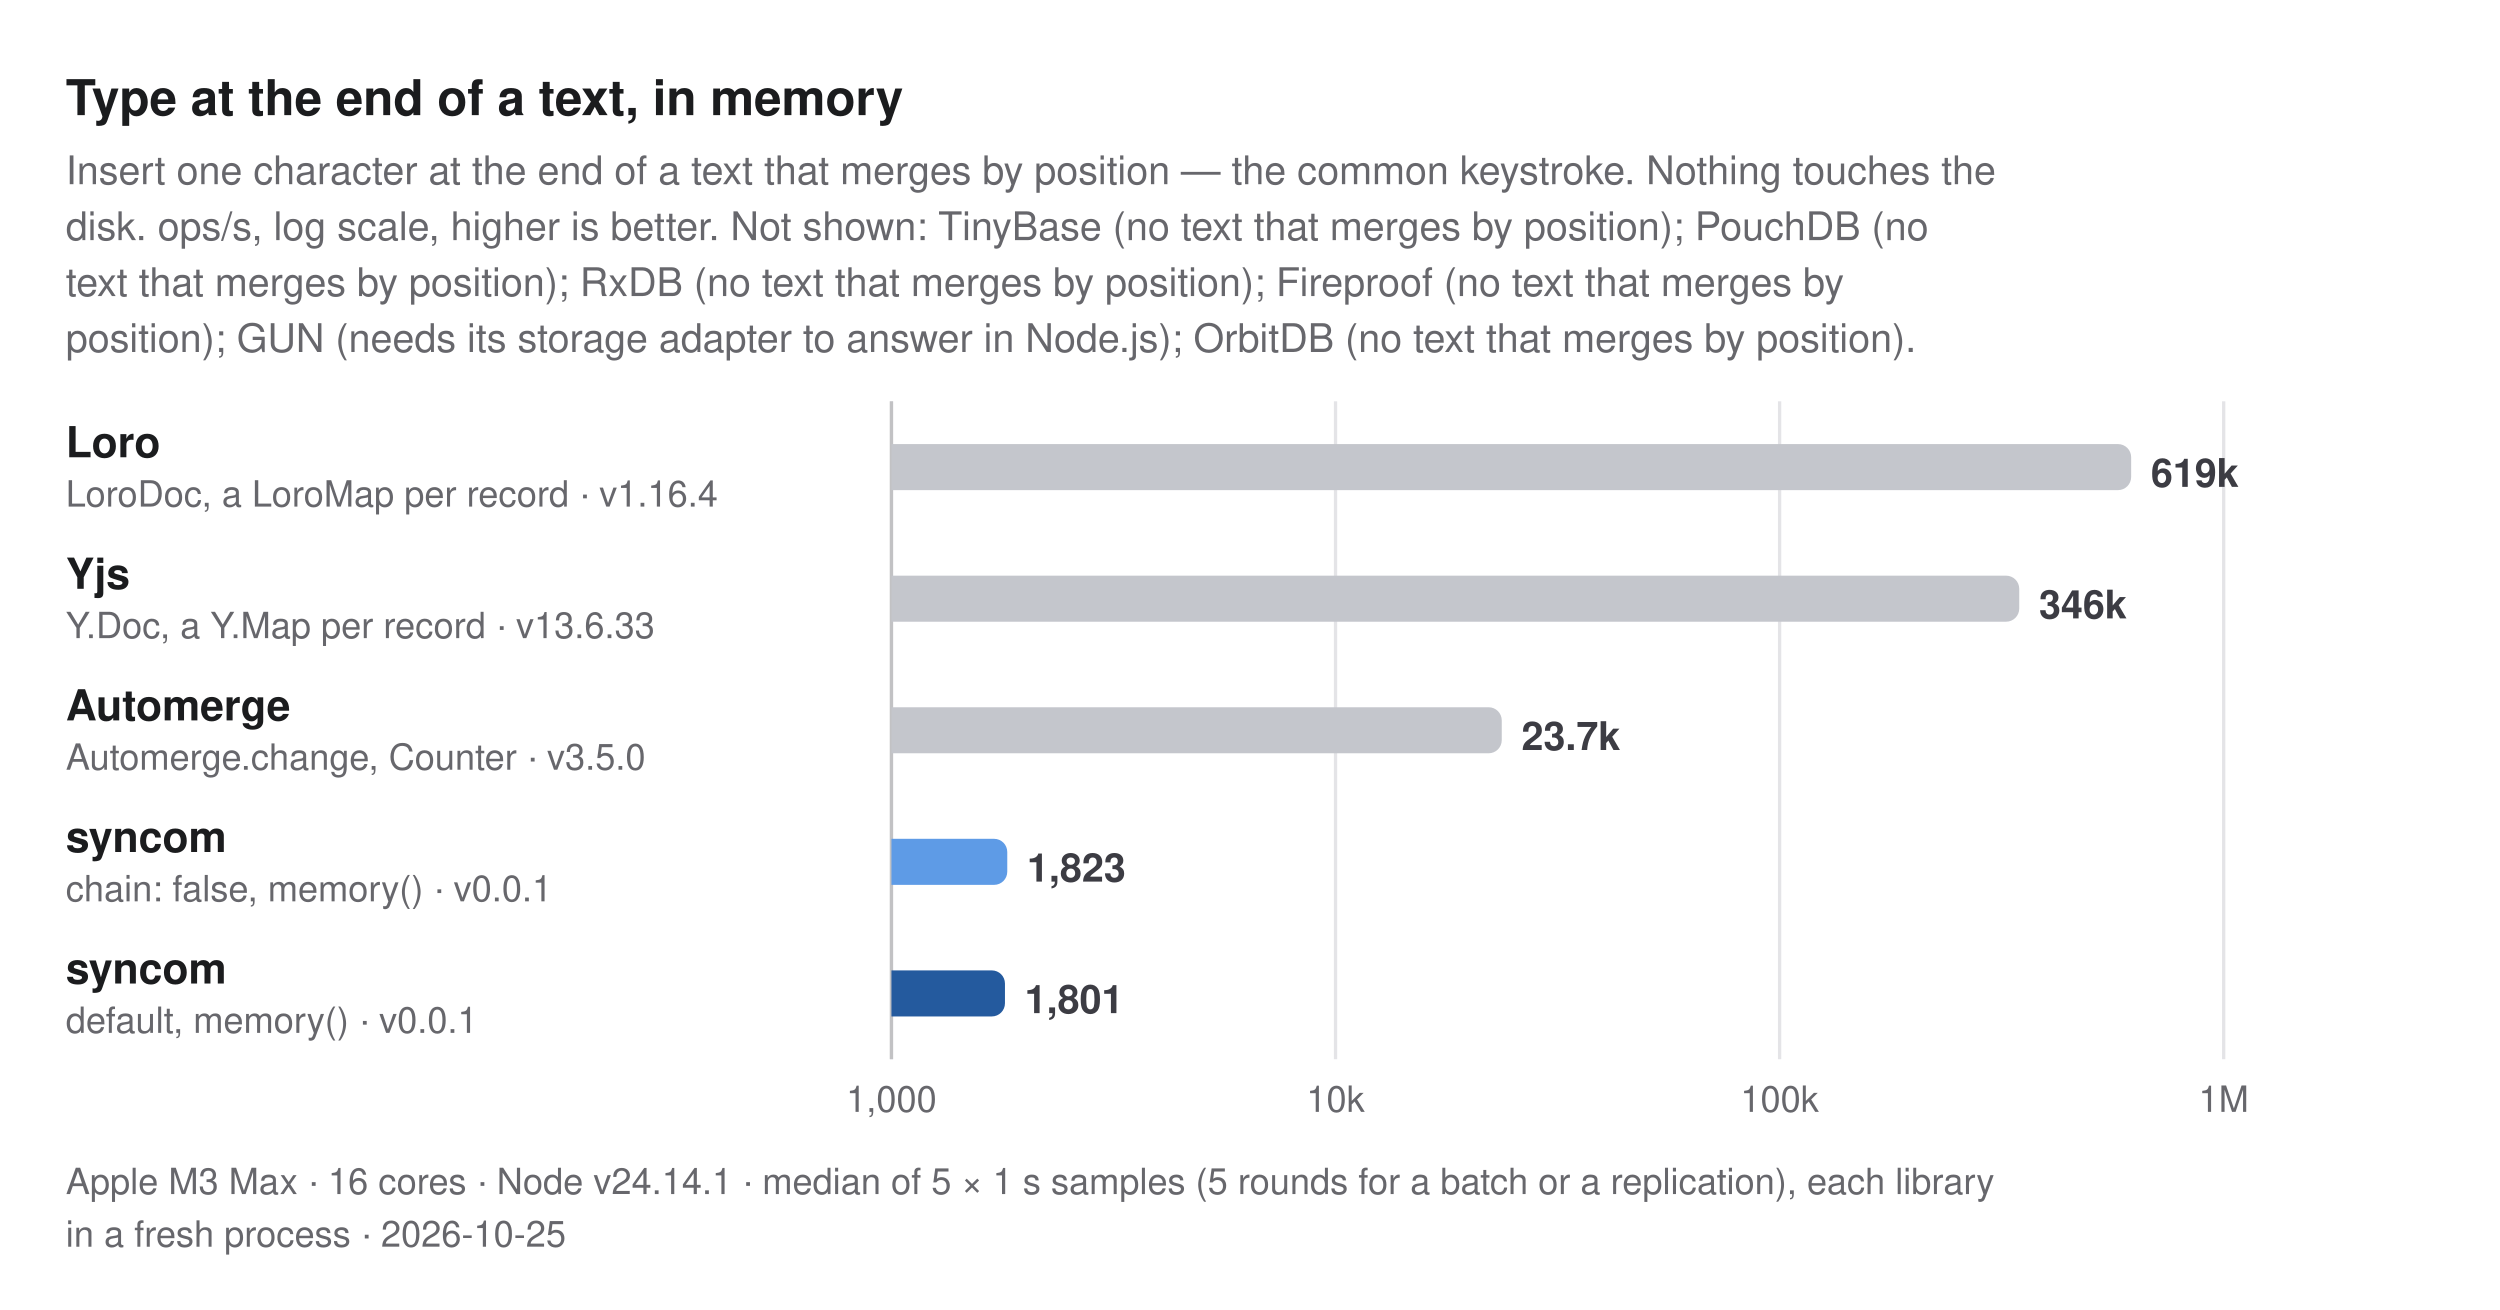
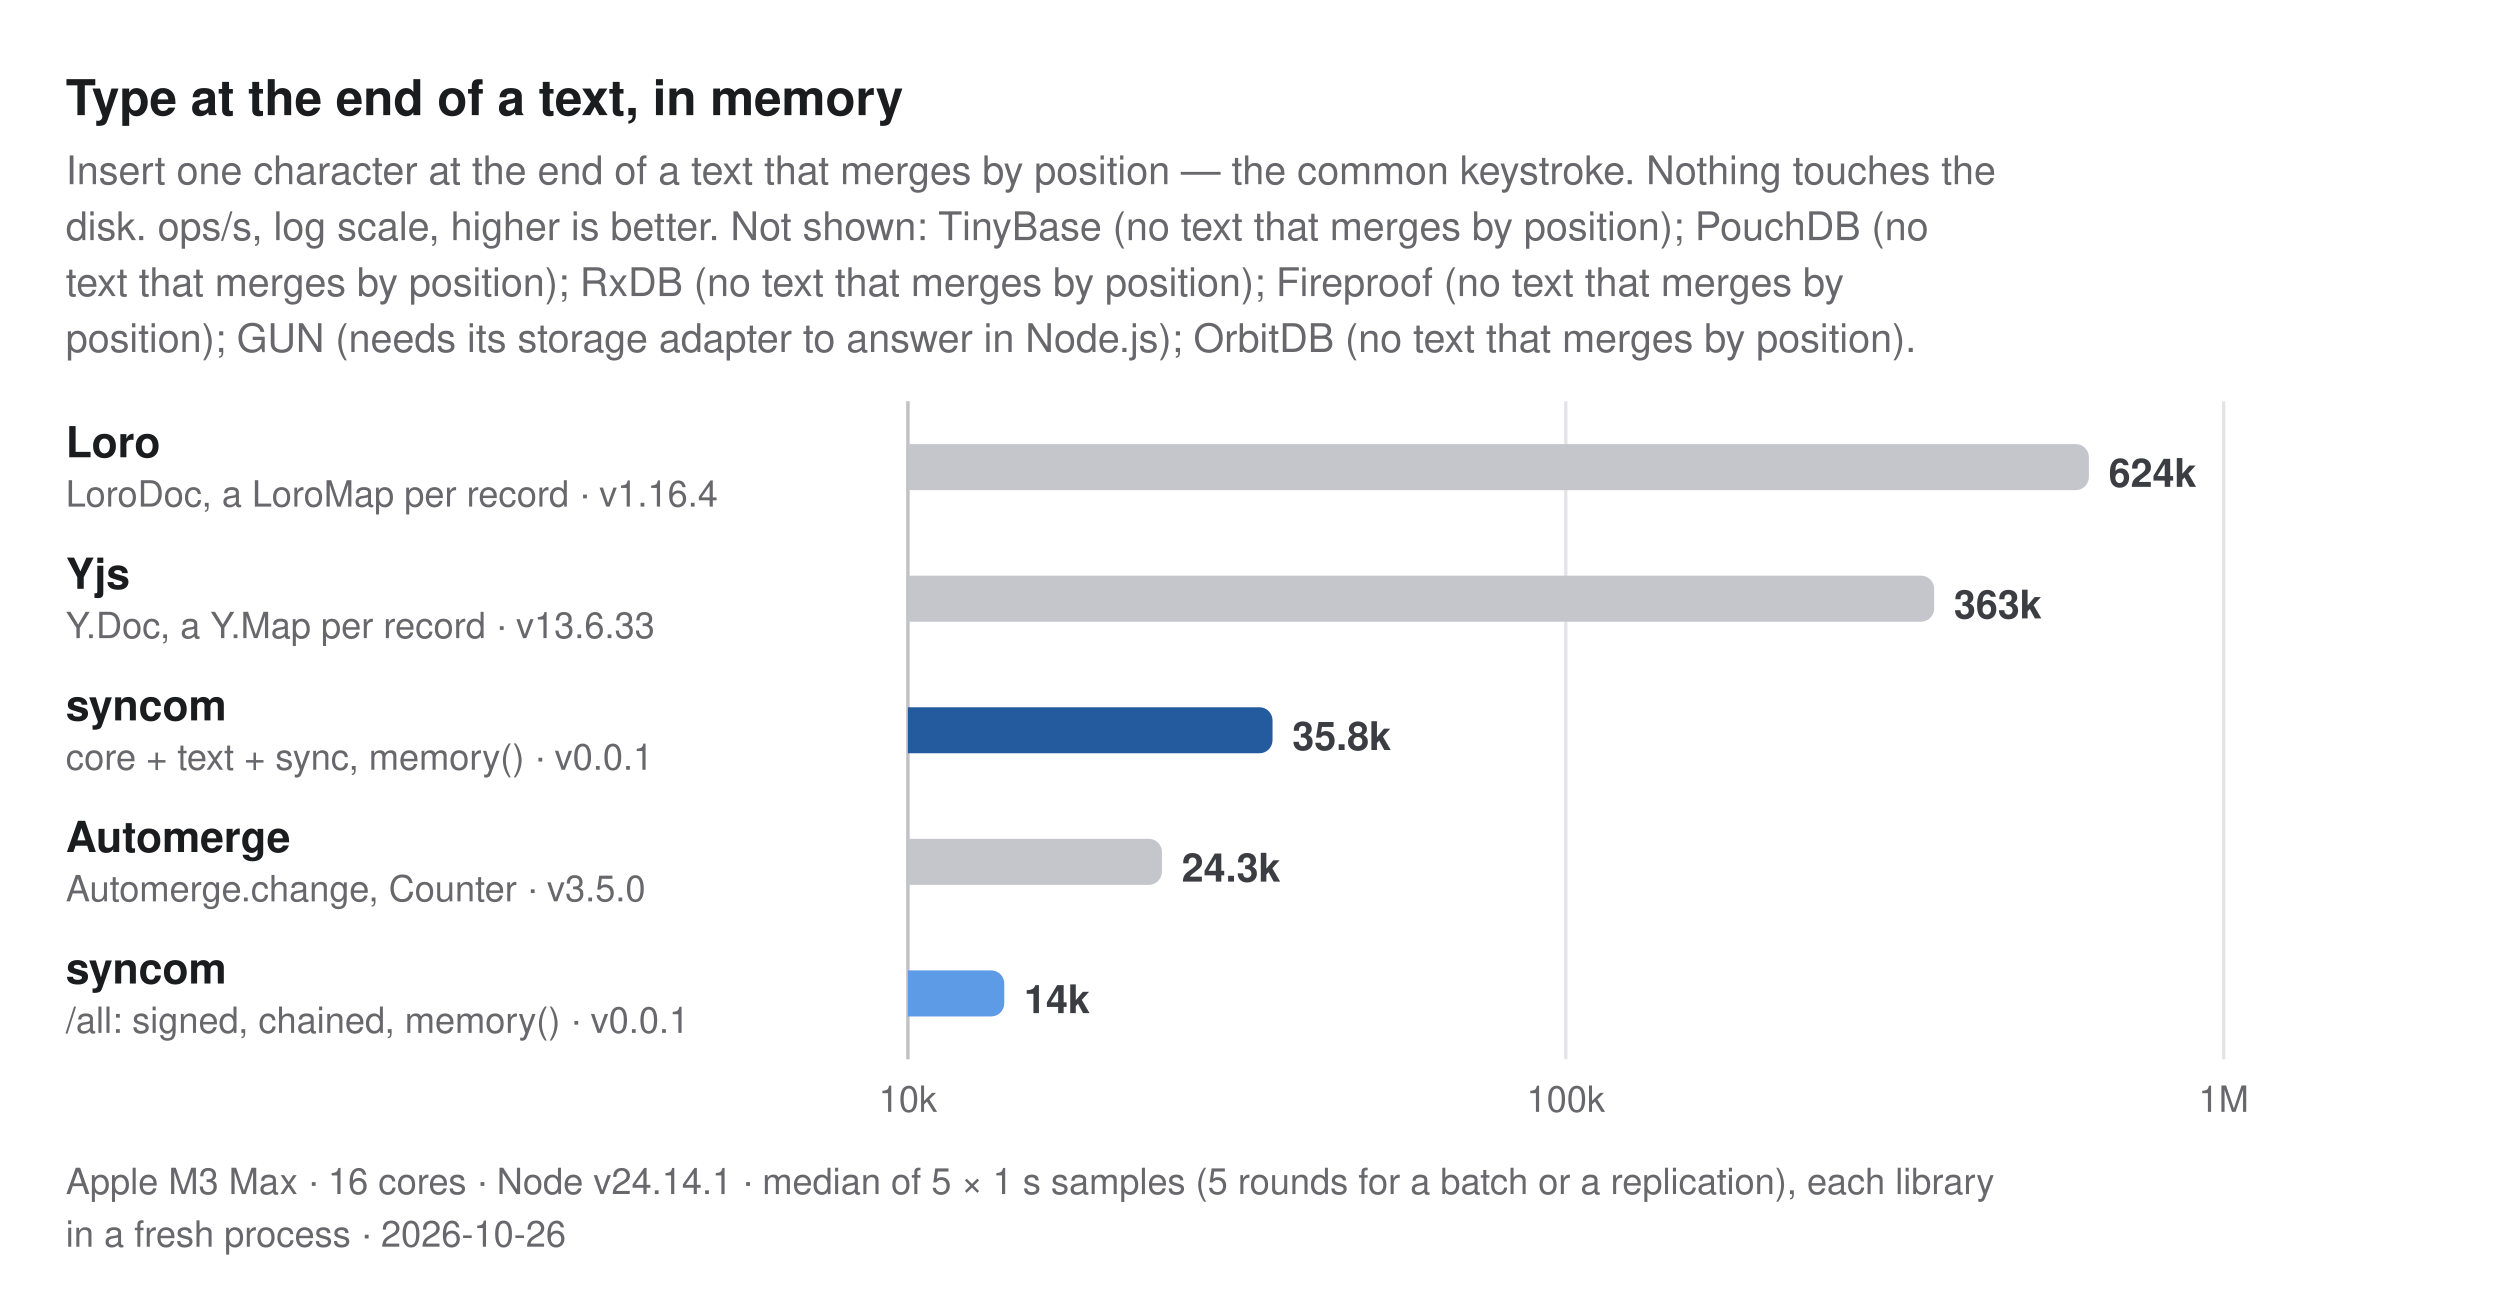
<svg xmlns="http://www.w3.org/2000/svg" width="760" height="398" viewBox="0 0 760 398" role="img" aria-label="Type at the end of a text, in memory. Insert one character at the end of a text that merges by position — the common keystroke. Nothing touches the disk. ops/s, log scale, higher is better. Not shown: TinyBase (no text that merges by position); PouchDB (no text that merges by position); RxDB (no text that merges by position); Fireproof (no text that merges by position); GUN (needs its storage adapter to answer in Node.js); OrbitDB (no text that merges by position).">
  <style>
  text { font-family: -apple-system, BlinkMacSystemFont, "Segoe UI", Helvetica, Arial, sans-serif; }
  .title { font-size: 15px; font-weight: 700; fill: #1b1c1e; }
  .subtitle, .caption { font-size: 12px; fill: #67676c; }
  .caption { font-size: 11px; }
  .group { font-size: 11px; font-weight: 600; letter-spacing: 0.06em; fill: #67676c; }
  .label { font-size: 13px; font-weight: 600; fill: #1b1c1e; }
  .label.primary, .label.secondary { font-weight: 700; }
  .sublabel { font-size: 11px; fill: #67676c; }
  .value { font-size: 12px; font-weight: 600; fill: #3c3c43; font-variant-numeric: tabular-nums; }
  .value.small { font-size: 10px; }
  .legend { font-size: 11px; fill: #3c3c43; }
  .tick { font-size: 11px; fill: #67676c; font-variant-numeric: tabular-nums; }
  .grid { stroke: #e4e4e7; stroke-width: 1; }
  .axis { stroke: #c2c2c4; stroke-width: 1; }
  .ref { stroke: #67676c; stroke-width: 1; stroke-dasharray: 3 3; }
  .bar { fill: #c4c6cc; }
  .bar.primary { fill: #245a9e; }
  .bar.secondary { fill: #5e9be6; }
  @media (prefers-color-scheme: dark) {
    .title, .label { fill: #dfdfd6; }
    .subtitle, .caption, .group, .sublabel, .tick { fill: #98989f; }
    .value, .legend { fill: #c2c2c4; }
    .grid { stroke: #2e2e32; }
    .axis { stroke: #48484c; }
    .ref { stroke: #98989f; }
    .bar { fill: #46474e; }
    .bar.primary { fill: #8dbcf2; }
    .bar.secondary { fill: #3d7bd0; }
  }
</style>
  <text class="title" x="20" y="35">Type at the end of a text, in memory</text>
  <text class="subtitle" x="20" y="56">Insert one character at the end of a text that merges by position — the common keystroke. Nothing touches the</text>
  <text class="subtitle" x="20" y="73">disk. ops/s, log scale, higher is better. Not shown: TinyBase (no text that merges by position); PouchDB (no</text>
  <text class="subtitle" x="20" y="90">text that merges by position); RxDB (no text that merges by position); Fireproof (no text that merges by</text>
  <text class="subtitle" x="20" y="107">position); GUN (needs its storage adapter to answer in Node.js); OrbitDB (no text that merges by position).</text>
-   <line class="grid" x1="271" y1="122" x2="271" y2="322" />
-   <text class="tick" x="271" y="338" text-anchor="middle">1,000</text>
-   <line class="grid" x1="406" y1="122" x2="406" y2="322" />
-   <text class="tick" x="406" y="338" text-anchor="middle">10k</text>
-   <line class="grid" x1="541" y1="122" x2="541" y2="322" />
-   <text class="tick" x="541" y="338" text-anchor="middle">100k</text>
+   <line class="grid" x1="276" y1="122" x2="276" y2="322" />
+   <text class="tick" x="276" y="338" text-anchor="middle">10k</text>
+   <line class="grid" x1="476" y1="122" x2="476" y2="322" />
+   <text class="tick" x="476" y="338" text-anchor="middle">100k</text>
  <line class="grid" x1="676" y1="122" x2="676" y2="322" />
  <text class="tick" x="676" y="338" text-anchor="middle">1M</text>
-   <line class="axis" x1="271" y1="122" x2="271" y2="322" />
+   <line class="axis" x1="276" y1="122" x2="276" y2="322" />
  <g>
    <text class="label" x="20" y="139">Loro</text>
    <text class="sublabel" x="20" y="154">LoroDoc, a LoroMap per record · v1.16.4</text>
-     <path class="bar" d="M271,135H643.873A4,4 0 0 1 647.873,139V145A4,4 0 0 1 643.873,149H271Z" />
-     <text class="value" x="653.873" y="148">619k</text>
+     <path class="bar" d="M276,135H631.025A4,4 0 0 1 635.025,139V145A4,4 0 0 1 631.025,149H276Z" />
+     <text class="value" x="641.025" y="148">624k</text>
  </g>
  <g>
    <text class="label" x="20" y="179">Yjs</text>
    <text class="sublabel" x="20" y="194">Y.Doc, a Y.Map per record · v13.6.33</text>
-     <path class="bar" d="M271,175H609.852A4,4 0 0 1 613.852,179V185A4,4 0 0 1 609.852,189H271Z" />
-     <text class="value" x="619.852" y="188">346k</text>
+     <path class="bar" d="M276,175H583.981A4,4 0 0 1 587.981,179V185A4,4 0 0 1 583.981,189H276Z" />
+     <text class="value" x="593.981" y="188">363k</text>
  </g>
  <g>
-     <text class="label" x="20" y="219">Automerge</text>
-     <text class="sublabel" x="20" y="234">Automerge.change, Counter · v3.5.0</text>
-     <path class="bar" d="M271,215H452.536A4,4 0 0 1 456.536,219V225A4,4 0 0 1 452.536,229H271Z" />
-     <text class="value" x="462.536" y="228">23.7k</text>
+     <text class="label primary" x="20" y="219">syncom</text>
+     <text class="sublabel" x="20" y="234">core + text + sync, memory() · v0.0.1</text>
+     <path class="bar primary" d="M276,215H382.853A4,4 0 0 1 386.853,219V225A4,4 0 0 1 382.853,229H276Z" />
+     <text class="value" x="392.853" y="228">35.8k</text>
  </g>
  <g>
-     <text class="label secondary" x="20" y="259">syncom</text>
-     <text class="sublabel" x="20" y="274">chain: false, memory() · v0.0.1</text>
-     <path class="bar secondary" d="M271,255H302.209A4,4 0 0 1 306.209,259V265A4,4 0 0 1 302.209,269H271Z" />
-     <text class="value" x="312.209" y="268">1,823</text>
+     <text class="label" x="20" y="259">Automerge</text>
+     <text class="sublabel" x="20" y="274">Automerge.change, Counter · v3.5.0</text>
+     <path class="bar" d="M276,255H349.231A4,4 0 0 1 353.231,259V265A4,4 0 0 1 349.231,269H276Z" />
+     <text class="value" x="359.231" y="268">24.3k</text>
  </g>
  <g>
-     <text class="label primary" x="20" y="299">syncom</text>
-     <text class="sublabel" x="20" y="314">default, memory() · v0.0.1</text>
-     <path class="bar primary" d="M271,295H301.509A4,4 0 0 1 305.509,299V305A4,4 0 0 1 301.509,309H271Z" />
-     <text class="value" x="311.509" y="308">1,801</text>
+     <text class="label secondary" x="20" y="299">syncom</text>
+     <text class="sublabel" x="20" y="314">/all: signed, chained, memory() · v0.0.1</text>
+     <path class="bar secondary" d="M276,295H301.304A4,4 0 0 1 305.304,299V305A4,4 0 0 1 301.304,309H276Z" />
+     <text class="value" x="311.304" y="308">14k</text>
  </g>
  <text class="caption" x="20" y="363">Apple M3 Max · 16 cores · Node v24.14.1 · median of 5 × 1 s samples (5 rounds for a batch or a replication), each library</text>
-   <text class="caption" x="20" y="379">in a fresh process · 2026-10-25</text>
+   <text class="caption" x="20" y="379">in a fresh process · 2026-10-26</text>
</svg>
